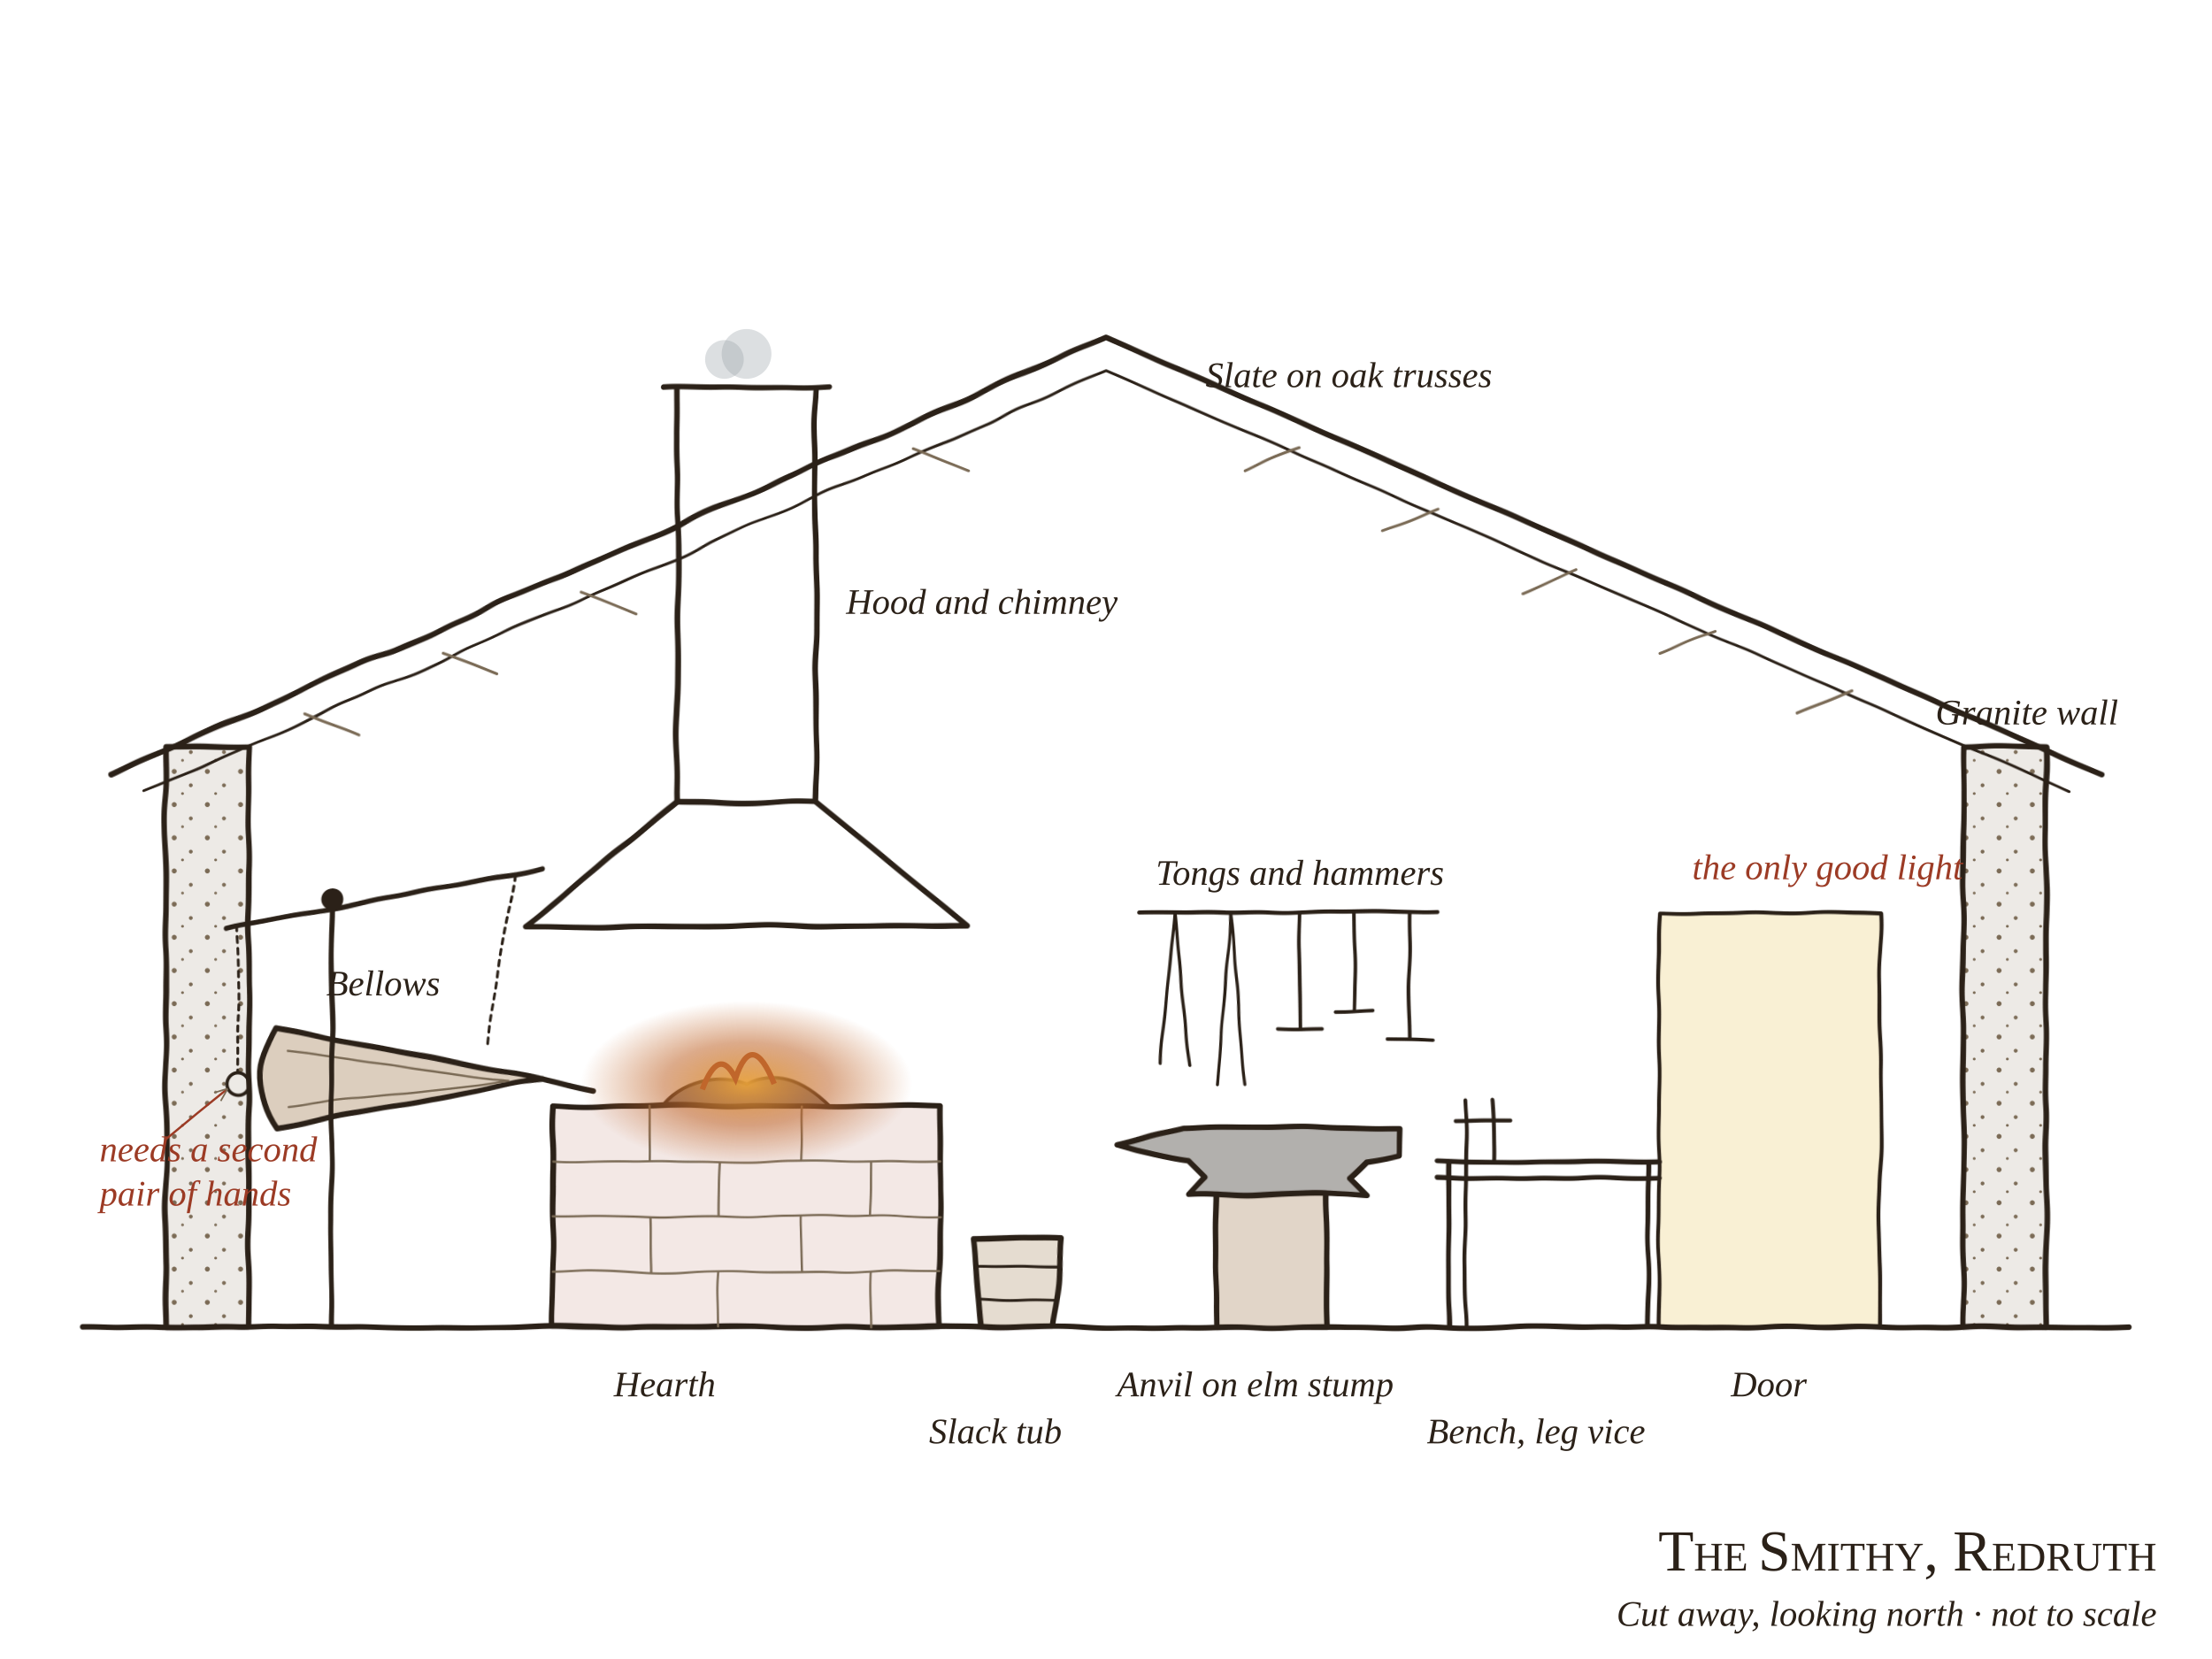
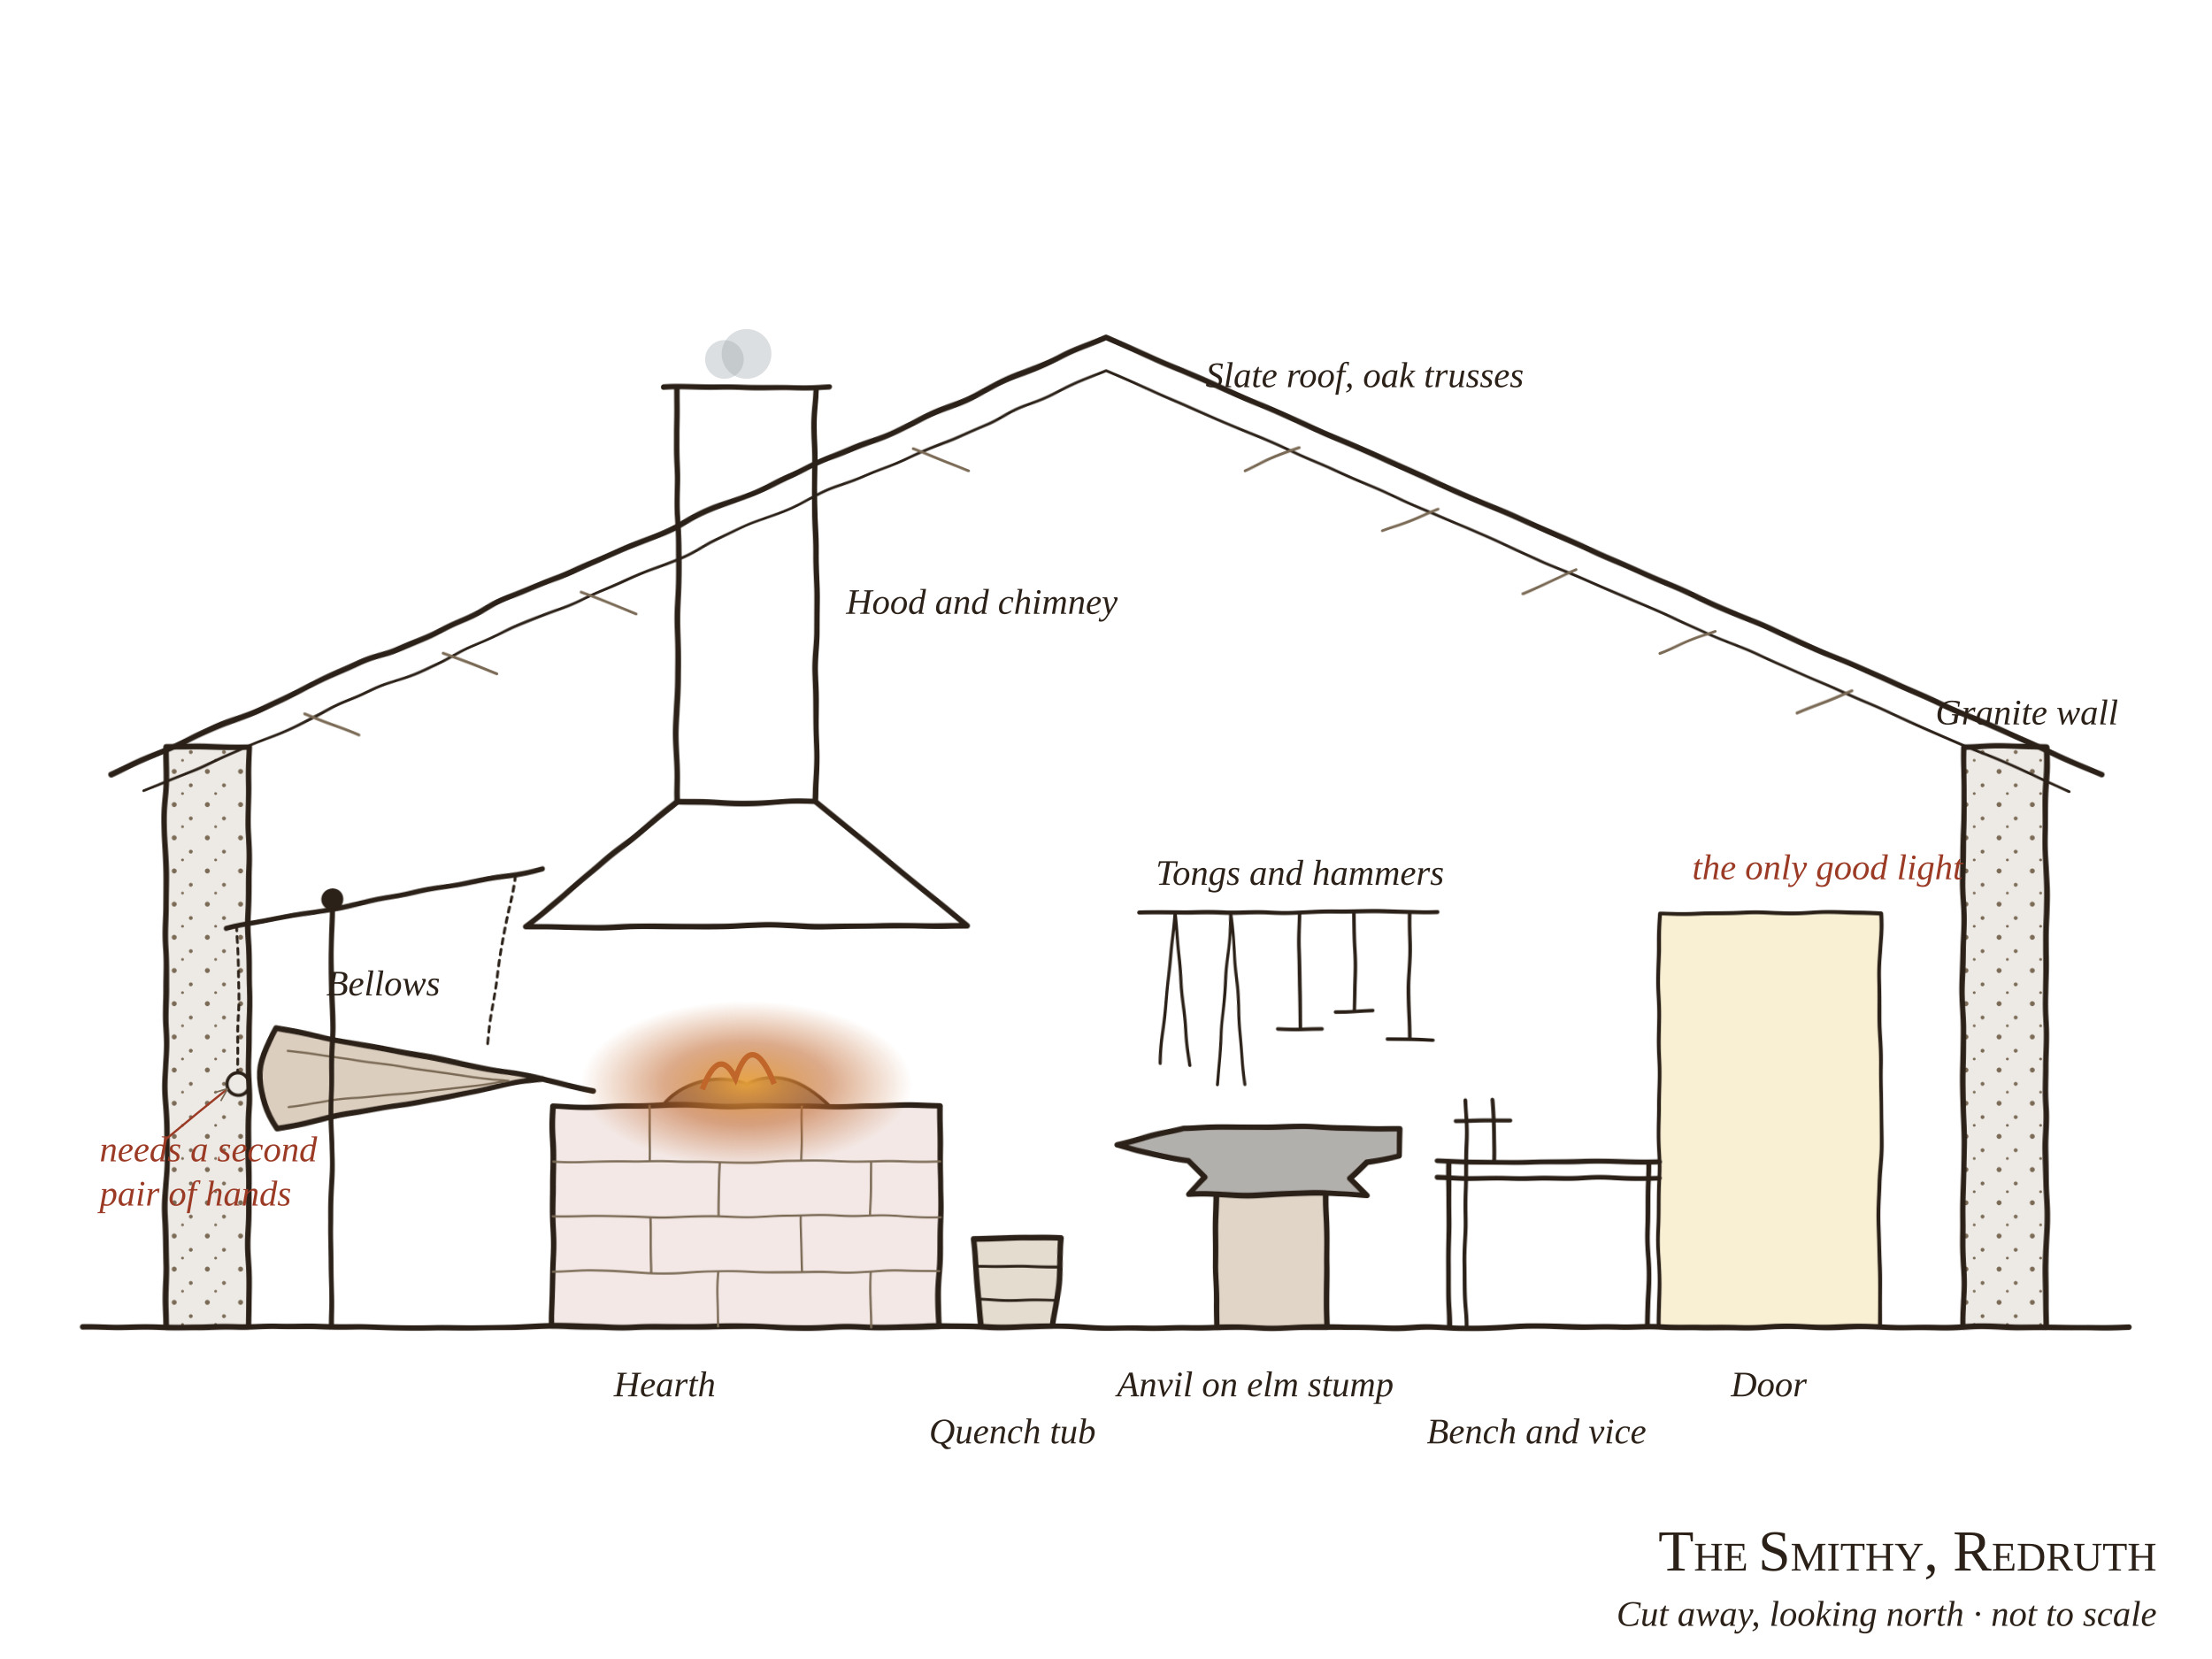
<svg xmlns="http://www.w3.org/2000/svg" viewBox="0 0 800 600" font-family="Georgia, 'Times New Roman', serif">
  <defs>
    <filter id="ink" x="-5%" y="-5%" width="110%" height="110%">
      <feTurbulence type="fractalNoise" baseFrequency="0.035" numOctaves="2" seed="11" />
      <feDisplacementMap in="SourceGraphic" scale="2.2" />
    </filter>
    <pattern id="stone" width="12" height="12" patternUnits="userSpaceOnUse">
      <circle cx="3" cy="3" r="0.9" fill="#7a6a55" />
      <circle cx="9" cy="8" r="0.7" fill="#7a6a55" />
      <circle cx="6" cy="11" r="0.5" fill="#7a6a55" />
    </pattern>
    <radialGradient id="glow">
      <stop offset="0" stop-color="#e8a13a" stop-opacity="0.95" />
      <stop offset="0.5" stop-color="#c0662b" stop-opacity="0.55" />
      <stop offset="1" stop-color="#c0662b" stop-opacity="0" />
    </radialGradient>
    <marker id="arrow" viewBox="0 0 10 10" refX="9" refY="5" markerWidth="6" markerHeight="6" orient="auto-start-reverse">
      <path d="M0,1 L10,5 L0,9" fill="none" stroke="#7a6a55" stroke-width="1.2" />
    </marker>
  </defs>
  <g fill="#8a7a62" fill-opacity="0.16">
    <rect x="60" y="270" width="30" height="210" />
    <rect x="710" y="270" width="30" height="210" />
  </g>
  <g fill="url(#stone)">
    <rect x="60" y="270" width="30" height="210" />
    <rect x="710" y="270" width="30" height="210" />
  </g>
  <rect x="600" y="330" width="80" height="150" fill="#f3dfa0" fill-opacity="0.45" />
  <rect x="200" y="400" width="140" height="80" fill="#9c3b25" fill-opacity="0.12" />
  <g fill="none" stroke="#2b2118" stroke-width="2" stroke-linecap="round" stroke-linejoin="round" filter="url(#ink)">
    <path d="M40,280 L400,122 L760,280" />
    <path d="M52,286 L400,134 L748,286" stroke-width="1" />
    <path d="M110,258 L130,266 M160,236 L180,244 M210,214 L230,222 M330,162 L350,170 M470,162 L450,170 M520,184 L500,192 M570,206 L550,214 M620,228 L600,236 M670,250 L650,258" stroke="#7a6a55" stroke-width="1" />
    <rect x="60" y="270" width="30" height="210" />
    <rect x="710" y="270" width="30" height="210" />
    <path d="M30,480 L770,480" />
    <rect x="600" y="330" width="80" height="150" stroke-width="1.4" />
    <rect x="200" y="400" width="140" height="80" />
    <path d="M200,420 H340 M200,440 H340 M200,460 H340 M235,400 V420 M290,400 V420 M260,420 V440 M315,420 V440 M235,440 V460 M290,440 V460 M260,460 V480 M315,460 V480" stroke="#7a6a55" stroke-width="0.8" />
    <path d="M190,335 L350,335 L295,290 L245,290 Z" />
    <path d="M245,290 L245,140 L295,140 L295,290 M240,140 H300" />
    <path d="M100,372 L196,390 L100,408 Q88,390 100,372 Z" fill="#9a7446" fill-opacity="0.35" />
    <path d="M104,380 L184,391 M104,400 L184,391" stroke="#7a6a55" stroke-width="0.8" />
    <path d="M196,390 L214,394" />
    <path d="M120,480 L120,322 M82,336 L196,314" stroke-width="1.8" />
    <circle cx="120" cy="325" r="3" fill="#2b2118" />
    <path d="M186,316 L176,378 M86,335 L86,388" stroke-width="1" stroke-dasharray="2 2" />
    <circle cx="86" cy="392" r="4" stroke-width="1.2" />
    <rect x="440" y="432" width="40" height="48" fill="#9a7446" fill-opacity="0.3" />
    <path d="M404,414 Q420,410 428,408 L506,408 L506,418 L494,420 L488,426 L494,432 L430,432 L436,426 L430,420 Q418,418 404,414 Z" fill="#56514b" fill-opacity="0.45" />
    <path d="M352,448 L384,448 L381,480 L355,480 Z" fill="#9a7446" fill-opacity="0.25" />
    <path d="M353,458 H383 M354,470 H382" stroke-width="1" />
    <path d="M520,420 L600,420 M524,420 L524,480 M596,420 L596,480 M520,426 L600,426" stroke-width="1.8" />
    <path d="M530,398 L530,480 M540,398 L540,420 M526,405 L546,405" stroke-width="1.4" />
    <path d="M412,330 L520,330" stroke-width="1.5" />
    <path d="M425,330 L420,385 M425,330 L430,385 M445,330 L440,392 M445,330 L450,392" stroke-width="1.1" />
    <path d="M470,330 L470,372 M462,372 L478,372 M490,330 L490,366 M483,366 L497,366 M510,330 L510,376 M502,376 L518,376" stroke-width="1.3" />
    <path d="M240,400 Q256,386 270,392 Q284,384 300,400" fill="#2b2118" fill-opacity="0.55" stroke-width="1.2" />
  </g>
  <g data-state="fire-lit">
    <ellipse cx="270" cy="392" rx="60" ry="30" fill="url(#glow)">
      <animate attributeName="opacity" values="0.85;1;0.7;0.95;0.85" dur="1.3s" repeatCount="indefinite" />
    </ellipse>
    <path d="M254,394 Q260,378 266,390 Q272,372 280,392" fill="none" stroke="#c0662b" stroke-width="2">
      <animate attributeName="stroke-opacity" values="1;0.4;1" dur="0.9s" repeatCount="indefinite" />
    </path>
    <g fill="#9aa5a8" fill-opacity="0.35">
      <circle cx="270" cy="128" r="9">
        <animateTransform attributeName="transform" type="translate" values="0,0; 14,-60" dur="4s" repeatCount="indefinite" />
        <animate attributeName="opacity" values="1;0" dur="4s" repeatCount="indefinite" />
      </circle>
      <circle cx="262" cy="130" r="7">
        <animateTransform attributeName="transform" type="translate" values="0,0; 20,-70" dur="4s" begin="1.6s" repeatCount="indefinite" />
        <animate attributeName="opacity" values="1;0" dur="4s" begin="1.6s" repeatCount="indefinite" />
      </circle>
    </g>
  </g>
  <g fill="#9c3b25" font-style="italic" font-size="13">
    <text x="612" y="318">the only good light</text>
    <text x="36" y="420">needs a second</text>
    <text x="36" y="436">pair of hands</text>
  </g>
  <path d="M60,412 Q72,402 82,394" fill="none" stroke="#9c3b25" stroke-width="0.8" marker-end="url(#arrow)" />
  <g fill="#2b2118" font-style="italic" font-size="13">
    <text x="306" y="222">Hood and chimney</text>
    <text x="222" y="505">Hearth</text>
    <text x="118" y="360">Bellows</text>
    <text x="404" y="505">Anvil on elm stump</text>
-     <text x="336" y="522">Slack tub</text>
-     <text x="516" y="522">Bench, leg vice</text>
+     <text x="336" y="522">Quench tub</text>
+     <text x="516" y="522">Bench and vice</text>
    <text x="418" y="320">Tongs and hammers</text>
-     <text x="436" y="140">Slate on oak trusses</text>
+     <text x="436" y="140">Slate roof, oak trusses</text>
    <text x="626" y="505">Door</text>
    <text x="700" y="262">Granite wall</text>
  </g>
  <g fill="#2b2118">
    <text x="780" y="568" text-anchor="end" font-size="21" font-variant="small-caps">The Smithy, Redruth</text>
    <text x="780" y="588" text-anchor="end" font-size="13" font-style="italic">Cut away, looking north · not to scale</text>
  </g>
</svg>
